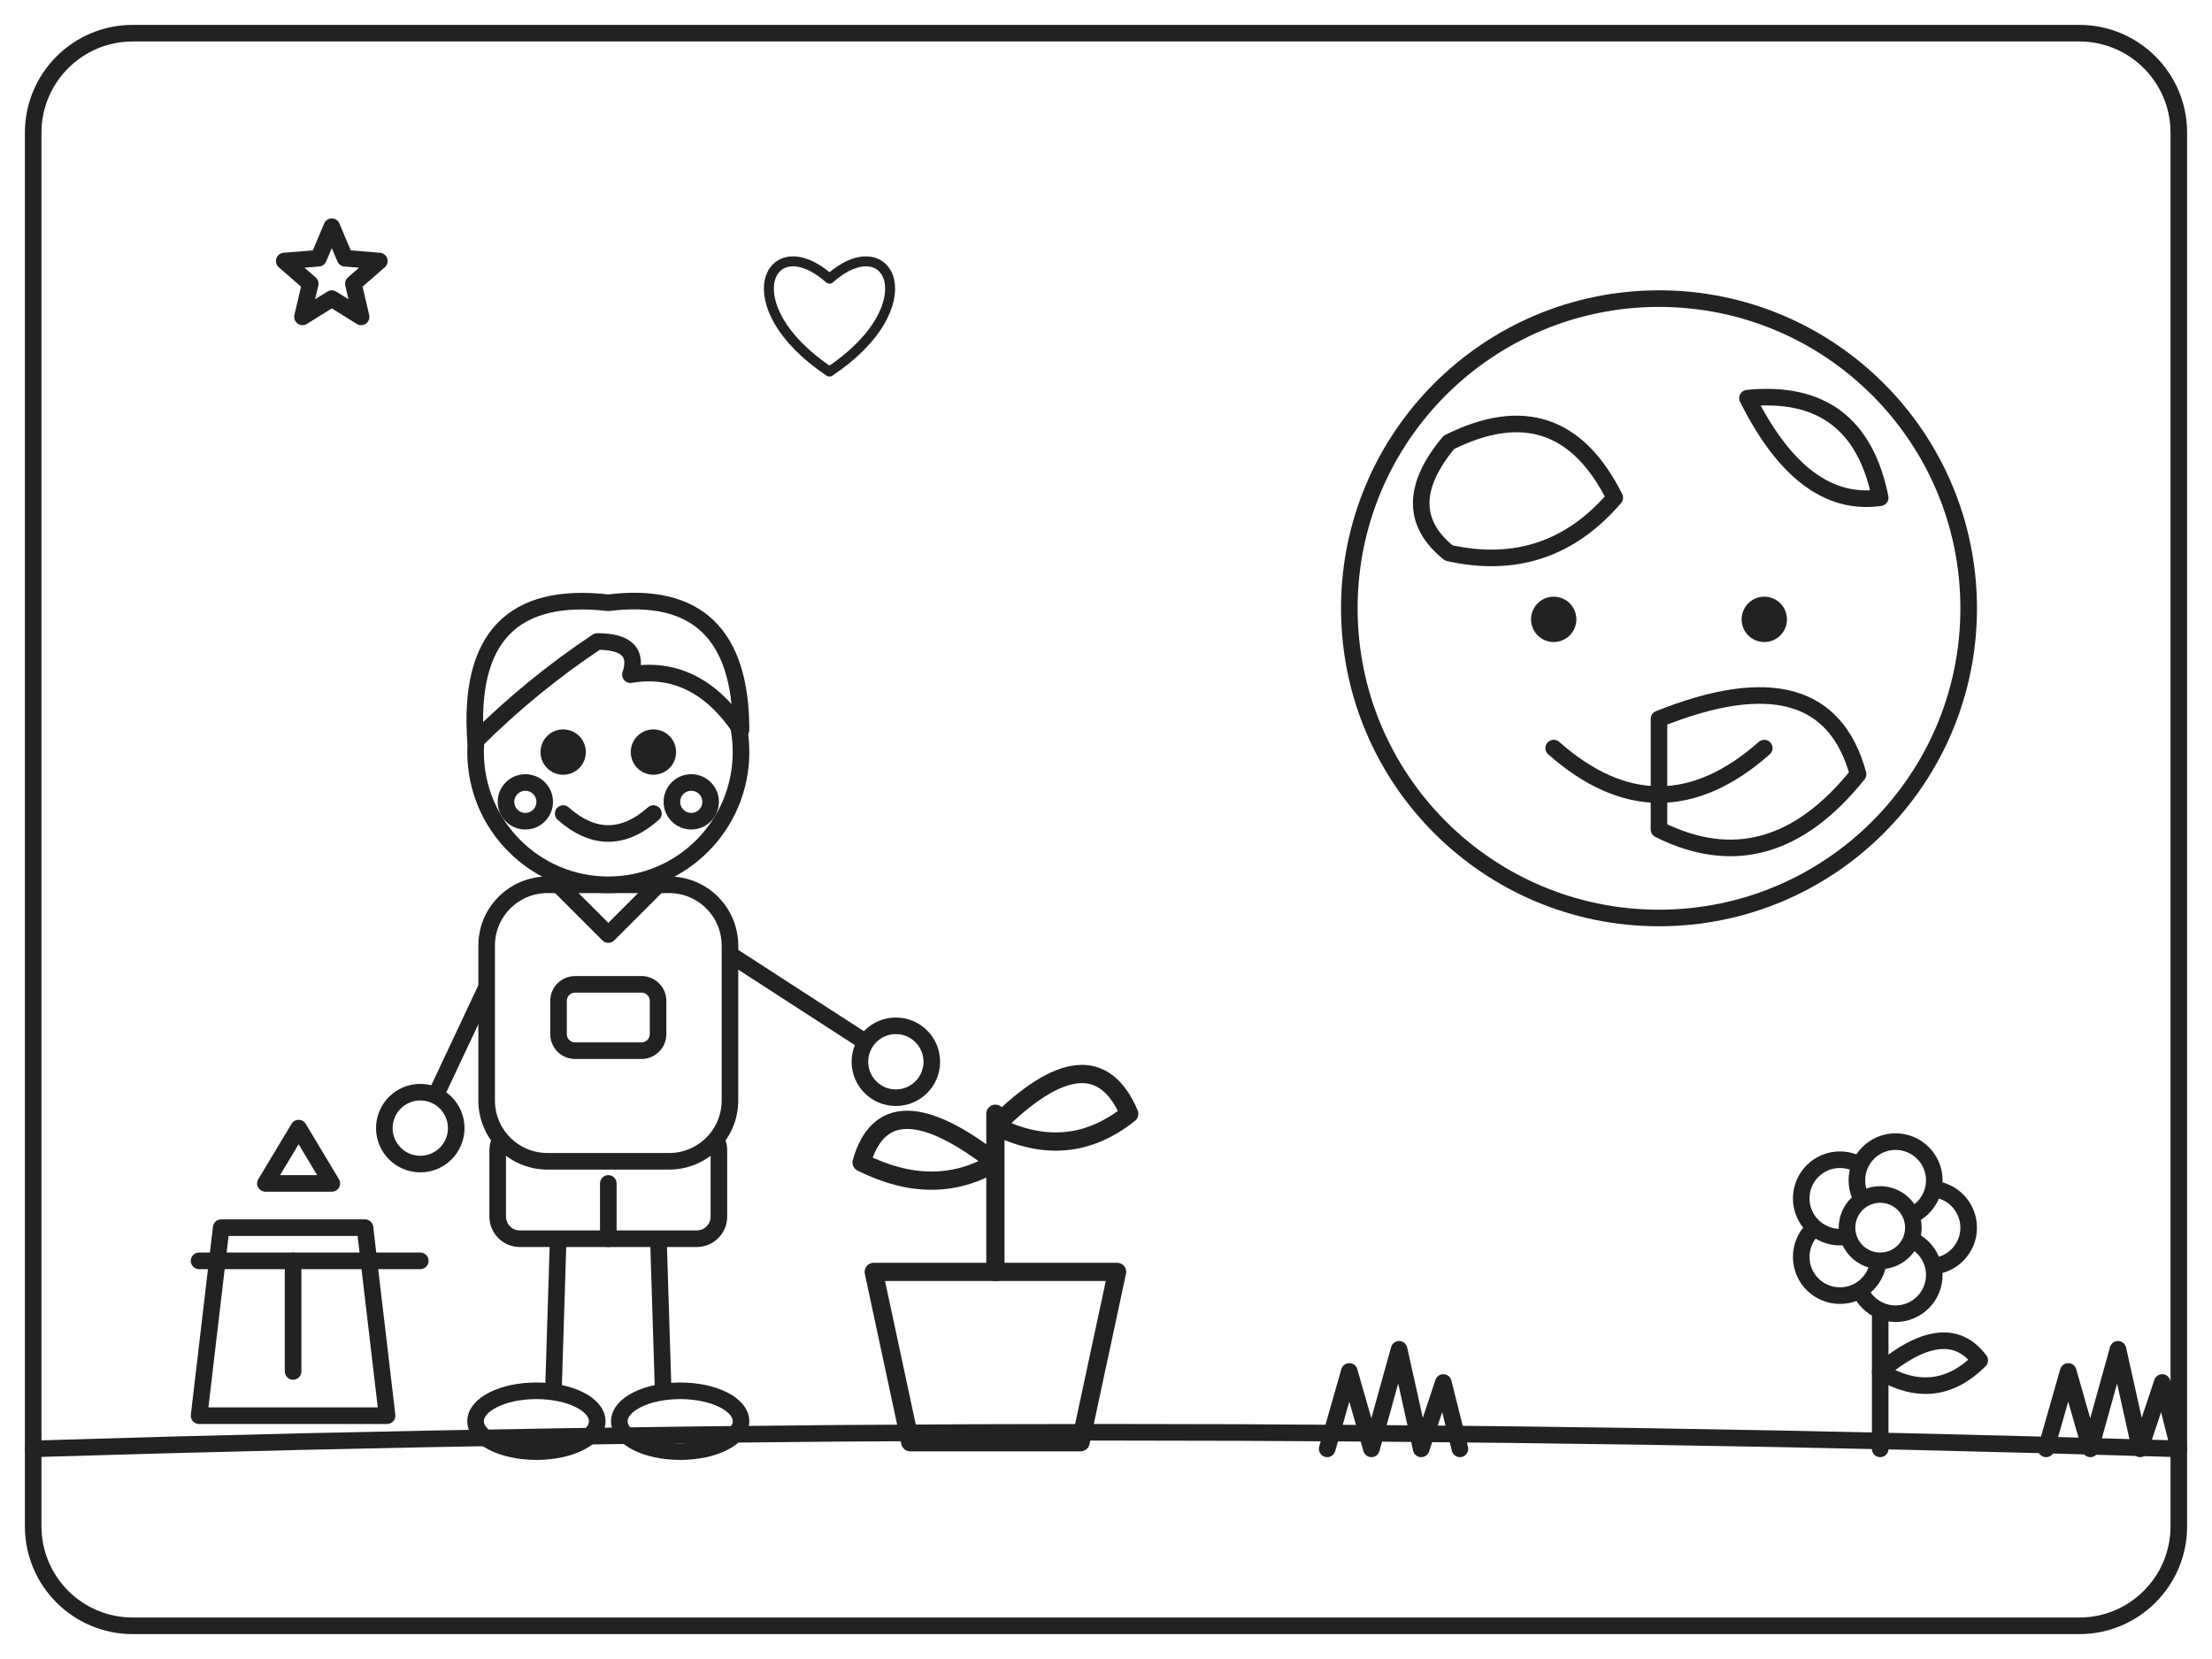
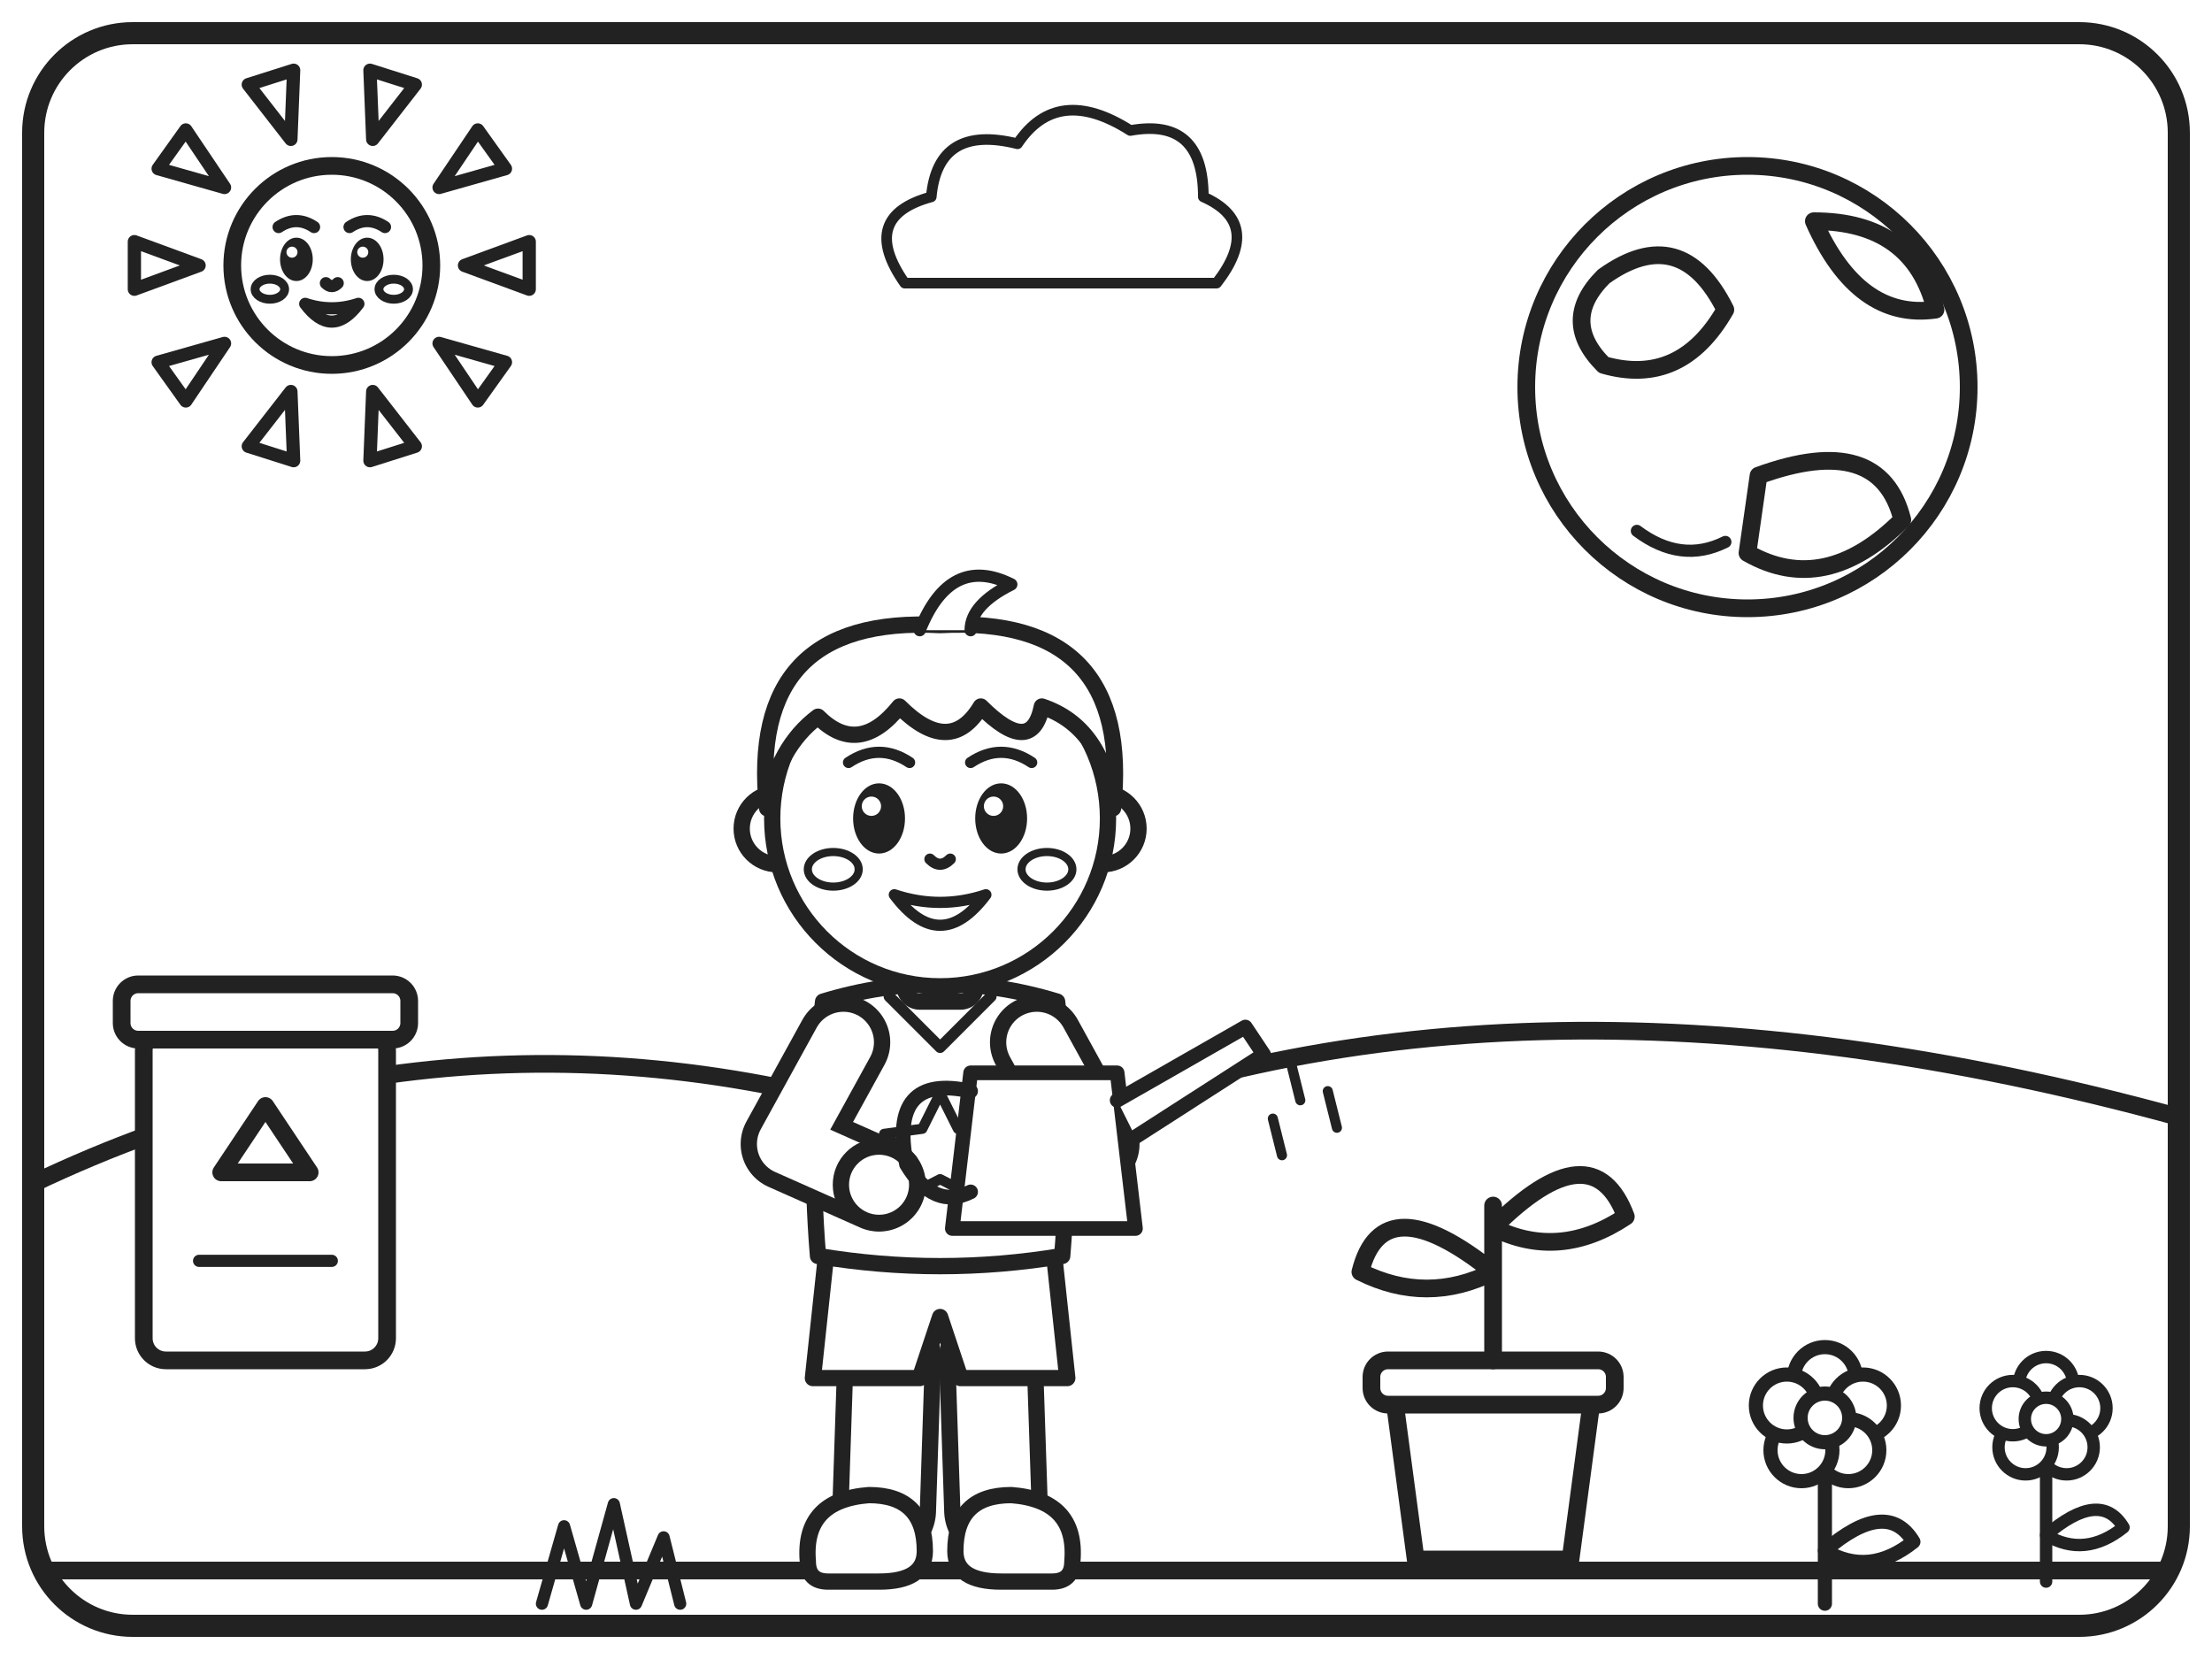
<svg xmlns="http://www.w3.org/2000/svg" viewBox="0 0 400 300" width="800" height="600">
-   <rect x="0" y="0" width="400" height="300" fill="#fff" />
-   <g fill="none" stroke="#222" stroke-width="3" stroke-linecap="round" stroke-linejoin="round">
-     <rect x="6" y="6" width="388" height="288" rx="18" fill="#fff" />
-     <circle cx="300" cy="110" r="56" fill="#fff" />
-     <path d="M 262 80 Q 282 70 292 90 Q 280 104 262 100 Q 252 92 262 80 Z M 300 130 Q 330 118 336 140 Q 320 160 300 150 Z M 316 72 Q 336 70 340 90 Q 326 92 316 72 Z" fill="#fff" />
-     <g transform="translate(300,114) scale(1,1)">
-       <circle cx="-19.04" cy="-2" r="2.6" fill="#222" />
-       <circle cx="19.04" cy="-2" r="2.6" fill="#222" />
-       <path d="M -19.04 21.28 Q 0 38.08 19.04 21.28" fill="none" />
+   <rect width="400" height="300" fill="#fff" />
+   <clipPath id="c">
+     <rect x="6" y="6" width="388" height="288" rx="18" />
+   </clipPath>
+   <g fill="none" stroke="#222" stroke-width="3.2" stroke-linecap="round" stroke-linejoin="round">
+     <g clip-path="url(#c)">
+       <path d="M 84.0 48.0 L 95.7 52.3 L 95.7 43.7 Z" fill="#fff" stroke-width="2.4" />
+       <path d="M 79.4 62.1 L 86.4 72.5 L 91.4 65.5 Z" fill="#fff" stroke-width="2.4" />
+       <path d="M 67.4 70.8 L 66.9 83.3 L 75.1 80.7 Z" fill="#fff" stroke-width="2.4" />
+       <path d="M 52.6 70.8 L 44.9 80.7 L 53.1 83.3 Z" fill="#fff" stroke-width="2.4" />
+       <path d="M 40.6 62.1 L 28.6 65.5 L 33.6 72.5 Z" fill="#fff" stroke-width="2.4" />
+       <path d="M 36.0 48.0 L 24.3 43.7 L 24.3 52.3 Z" fill="#fff" stroke-width="2.4" />
+       <path d="M 40.6 33.9 L 33.6 23.5 L 28.6 30.5 Z" fill="#fff" stroke-width="2.4" />
+       <path d="M 52.6 25.2 L 53.1 12.7 L 44.9 15.3 Z" fill="#fff" stroke-width="2.4" />
+       <path d="M 67.4 25.2 L 75.1 15.3 L 66.9 12.7 Z" fill="#fff" stroke-width="2.4" />
+       <path d="M 79.4 33.9 L 91.4 30.5 L 86.4 23.5 Z" fill="#fff" stroke-width="2.4" />
+       <circle cx="60.0" cy="48.0" r="18" fill="#fff" />
+       <ellipse cx="53.6" cy="46.9" rx="2.458" ry="3.42" fill="#222" stroke-width="1" />
+       <circle cx="52.8" cy="45.6" r="1.0" fill="#fff" stroke="none" />
+       <path d="M 56.794 41.053 Q 53.587 38.916 50.381 41.053" fill="none" stroke-width="2.2" />
+       <ellipse cx="66.4" cy="46.9" rx="2.458" ry="3.42" fill="#222" stroke-width="1" />
+       <circle cx="65.6" cy="45.6" r="1.0" fill="#fff" stroke="none" />
+       <path d="M 63.206 41.053 Q 66.412 38.916 69.619 41.053" fill="none" stroke-width="2.2" />
+       <path d="M 58.931 51.206 Q 60 52.275 61.069 51.206" fill="none" stroke-width="2.2" />
+       <path d="M 55.191 54.947 Q 60 61.359 64.809 54.947 Q 60 56.55 55.191 54.947 Z" fill="#fff" stroke-width="2.2" />
+       <ellipse cx="48.8" cy="52.3" rx="2.672" ry="1.817" fill="none" stroke-width="1.6" />
+       <ellipse cx="71.2" cy="52.3" rx="2.672" ry="1.817" fill="none" stroke-width="1.6" />
+       <circle cx="316.0" cy="70.0" r="40" fill="#fff" />
+       <path d="M 290 50 Q 304 40 312 56 Q 304 70 290 66 Q 282 58 290 50 Z M 318 86 Q 340 78 344 94 Q 330 108 316 100 Z M 328 40 Q 346 40 350 56 Q 336 58 328 40 Z" fill="#fff" />
+       <path d="M 296 96 q 8 6 16 2" fill="none" stroke-width="2.2" />
+       <g transform="translate(190.0,44.0) scale(0.6,0.6)">
+         <path d="M -44 12 Q -58 -8 -36 -14 Q -34 -36 -10 -30 Q 2 -48 24 -34 Q 46 -38 46 -14 Q 64 -6 50 12 Z" fill="#fff" />
+       </g>
+       <path d="M 6 214 Q 90 174 180 208 Q 270 168 394 202 L 394 284 L 6 284 Z" fill="#fff" />
+       <rect x="26.0" y="186.0" width="44.0" height="60.0" rx="4" fill="#fff" />
+       <rect x="22.0" y="178.0" width="52.0" height="10.0" rx="3" fill="#fff" />
+       <path d="M 48 200 l 8 12 l -16 0 Z" fill="none" />
+       <path d="M 36 228 l 24 0" fill="none" stroke-width="2.2" />
+       <g transform="translate(170.0,286.0) scale(0.92,0.92)">
+         <path d="M -10.0 -44.0 L -11.0 -14.0" fill="none" stroke="#222" stroke-width="20.4" />
+         <path d="M -10.0 -44.0 L -11.0 -14.0" fill="none" stroke="#fff" stroke-width="14" />
+         <path d="M 10.0 -44.0 L 11.0 -14.0" fill="none" stroke="#222" stroke-width="20.4" />
+         <path d="M 10.0 -44.0 L 11.0 -14.0" fill="none" stroke="#fff" stroke-width="14" />
+         <path d="M -26 -4 Q -27 -16 -14 -17 Q -3 -17 -3 -6 Q -3 0 -12 0 L -22 0 Q -26 0 -26 -4 Z" fill="#fff" />
+         <path d="M 26 -4 Q 27 -16 14 -17 Q 3 -17 3 -6 Q 3 0 12 0 L 22 0 Q 26 0 26 -4 Z" fill="#fff" />
+         <path d="M -22 -68 L 22 -68 L 25 -40 L 4 -40 L 0 -52 L -4 -40 L -25 -40 Z" fill="#fff" />
+         <path d="M -23 -114 Q 0 -121 23 -114 Q 26 -88 24 -64 Q 0 -60 -24 -64 Q -26 -88 -23 -114 Z" fill="#fff" />
+         <path d="M -10 -115 L 0 -105 L 10 -115" fill="none" stroke-width="2.2" />
+         <path d="M 0 -96 l 3.5 7 l 7.5 1 l -5.5 5 l 1.5 7.5 l -7 -3.6 l -7 3.6 l 1.5 -7.5 l -5.5 -5 l 7.5 -1 Z" fill="#fff" stroke-width="2" />
+         <path d="M -19.0 -106.0 L -30.0 -86.0 L -12.0 -78.0" fill="none" stroke="#222" stroke-width="18.4" />
+         <path d="M -19.0 -106.0 L -30.0 -86.0 L -12.0 -78.0" fill="none" stroke="#fff" stroke-width="12" />
+         <path d="M 19.0 -106.0 L 30.0 -86.0 L 12.0 -78.0" fill="none" stroke="#222" stroke-width="18.4" />
+         <path d="M 19.0 -106.0 L 30.0 -86.0 L 12.0 -78.0" fill="none" stroke="#fff" stroke-width="12" />
+         <circle cx="-12.0" cy="-78.0" r="7.5" fill="#fff" />
+         <circle cx="12.0" cy="-78.0" r="7.5" fill="#fff" />
+         <g transform="translate(6.0,-100.0) scale(0.9,0.9)">
+           <path d="M 0 0 L 32 0 L 36 34 L -4 34 Z" fill="#fff" />
+           <path d="M 32 6 L 60 -10 L 64 -4 L 36 14" fill="#fff" />
+           <path d="M 0 4 Q -18 0 -14 20 Q -8 30 0 26" fill="none" />
+           <path d="M 70 -2 l 2 8 M 78 4 l 2 8 M 66 10 l 2 8" fill="none" stroke-width="2.2" />
+         </g>
+         <rect x="-7.0" y="-124.0" width="14.0" height="10.0" rx="3" fill="#fff" />
+         <circle cx="-32.0" cy="-148.0" r="7" fill="#fff" />
+         <circle cx="32.0" cy="-148.0" r="7" fill="#fff" />
+         <circle cx="0.0" cy="-150.0" r="33" fill="#fff" />
+         <path d="M -34 -152 Q -38 -190 0 -188 Q 38 -190 34 -152 Q 32 -168 20 -172 Q 18 -162 8 -172 Q 2 -162 -8 -172 Q -16 -162 -24 -170 Q -32 -164 -34 -152 Z" fill="#fff" />
+         <path d="M -4 -187 Q 2 -202 14 -196 Q 6 -192 6 -187" fill="#fff" stroke-width="2.4" />
+         <ellipse cx="-12.0" cy="-150.0" rx="4.6" ry="6.4" fill="#222" stroke-width="1" />
+         <circle cx="-13.5" cy="-152.4" r="1.9" fill="#fff" stroke="none" />
+         <path d="M -6.0 -161.0 Q -12.0 -165.0 -18.0 -161.0" fill="none" stroke-width="2.2" />
+         <ellipse cx="12.0" cy="-150.0" rx="4.6" ry="6.4" fill="#222" stroke-width="1" />
+         <circle cx="10.5" cy="-152.4" r="1.9" fill="#fff" stroke="none" />
+         <path d="M 6.0 -161.0 Q 12.0 -165.0 18.0 -161.0" fill="none" stroke-width="2.2" />
+         <path d="M -2.0 -142.0 Q 0 -140.0 2.0 -142.0" fill="none" stroke-width="2.2" />
+         <path d="M -9.0 -135.0 Q 0 -123.0 9.0 -135.0 Q 0 -132.0 -9.0 -135.0 Z" fill="#fff" stroke-width="2.2" />
+         <ellipse cx="-21.0" cy="-140.0" rx="5.0" ry="3.4" fill="none" stroke-width="1.6" />
+         <ellipse cx="21.0" cy="-140.0" rx="5.0" ry="3.4" fill="none" stroke-width="1.6" />
+       </g>
+       <g transform="translate(270.0,252.0) scale(1,1)">
+         <path d="M -18 0 L 18 0 L 14 30 L -14 30 Z" fill="#fff" />
+         <rect x="-22.0" y="-6.0" width="44.0" height="8.0" rx="3" fill="#fff" />
+         <path d="M 0 -6 L 0 -34 M 0 -22 Q -20 -38 -24 -22 Q -12 -16 0 -22 M 0 -30 Q 18 -48 24 -32 Q 12 -24 0 -30" fill="#fff" />
+       </g>
+       <g transform="translate(330.0,290.0) scale(0.8,0.8)">
+         <line x1="0.0" y1="0.0" x2="0.0" y2="-34.0" />
+         <path d="M 0 -12 Q 14 -24 20 -14 Q 10 -6 0 -12 Z" fill="#fff" />
+         <circle cx="0.0" cy="-51.0" r="7" fill="#fff" />
+         <circle cx="8.6" cy="-44.8" r="7" fill="#fff" />
+         <circle cx="5.3" cy="-34.7" r="7" fill="#fff" />
+         <circle cx="-5.3" cy="-34.7" r="7" fill="#fff" />
+         <circle cx="-8.6" cy="-44.8" r="7" fill="#fff" />
+         <circle cx="0.0" cy="-42.0" r="5.5" fill="#fff" />
+       </g>
+       <g transform="translate(370.0,286.0) scale(0.7,0.7)">
+         <line x1="0.0" y1="0.0" x2="0.0" y2="-34.0" />
+         <path d="M 0 -12 Q 14 -24 20 -14 Q 10 -6 0 -12 Z" fill="#fff" />
+         <circle cx="0.0" cy="-51.0" r="7" fill="#fff" />
+         <circle cx="8.6" cy="-44.8" r="7" fill="#fff" />
+         <circle cx="5.3" cy="-34.7" r="7" fill="#fff" />
+         <circle cx="-5.3" cy="-34.7" r="7" fill="#fff" />
+         <circle cx="-8.6" cy="-44.8" r="7" fill="#fff" />
+         <circle cx="0.0" cy="-42.0" r="5.5" fill="#fff" />
+       </g>
+       <g transform="translate(110.0,290.0) scale(1,1)">
+         <path d="M -12 0 L -8 -14 L -4 0 L 1 -18 L 5 0 L 10 -12 L 13 0" fill="none" stroke-width="2.2" />
+       </g>
    </g>
-     <g transform="translate(150,60) scale(0.6,0.6)">
-       <path d="M 0 12 C -30 -8 -18 -32 0 -16 C 18 -32 30 -8 0 12 Z" fill="#fff" />
-     </g>
-     <polygon points="60.0,41.0 62.4,46.7 68.6,47.2 63.9,51.3 65.3,57.3 60.0,54.0 54.7,57.3 56.1,51.3 51.4,47.2 57.6,46.7" fill="#fff" />
-     <g transform="translate(180,230) scale(1.1,1.1)">
-       <path d="M -20 0 L 20 0 L 14 28 L -14 28 Z" fill="#fff" />
-       <path d="M 0 0 L 0 -26 M 0 -18 Q -18 -32 -22 -18 Q -10 -12 0 -18 M 0 -24 Q 16 -40 22 -26 Q 12 -18 0 -24" fill="none" />
-     </g>
-     <g transform="translate(40,222) scale(1,1)">
-       <path d="M 0 0 L 26 0 L 30 34 L -4 34 Z" fill="#fff" />
-       <line x1="13" y1="6" x2="13" y2="26" />
-     </g>
-     <line x1="36" y1="228" x2="76" y2="228" />
-     <path d="M 48 214 l 6 -10 l 6 10 Z" fill="none" />
-     <g transform="translate(110,262) scale(1.0,1.0)">
-       <line x1="-9" y1="-40" x2="-10" y2="-8" />
-       <line x1="9" y1="-40" x2="10" y2="-8" />
-       <ellipse cx="-13" cy="-5" rx="11" ry="5.5" fill="#fff" />
-       <ellipse cx="13" cy="-5" rx="11" ry="5.5" fill="#fff" />
-       <line x1="-18" y1="-92" x2="-34" y2="-58" />
-       <line x1="18" y1="-92" x2="52" y2="-70" />
-       <rect x="-20" y="-58" width="40" height="20" rx="4" fill="#fff" />
-       <line x1="0" y1="-48" x2="0" y2="-38" />
-       <rect x="-22" y="-102" width="44" height="50" rx="11" fill="#fff" />
-       <path d="M -9 -102 L 0 -93 L 9 -102" fill="none" />
-       <rect x="-9" y="-84" width="18" height="12" rx="3" fill="#fff" />
-       <circle cx="-34" cy="-58" r="6.5" fill="#fff" />
-       <circle cx="52" cy="-70" r="6.5" fill="#fff" />
-       <circle cx="0" cy="-126" r="24" fill="#fff" />
-       <path d="M -24 -128 Q -26 -156 0 -153 Q 24 -156 24 -130 Q 16 -142 4 -140 Q 6 -146 -2 -146 Q -14 -138 -24 -128 Z" fill="#fff" />
-       <circle cx="-8.16" cy="-126" r="2.6" fill="#222" />
-       <circle cx="8.16" cy="-126" r="2.6" fill="#222" />
-       <path d="M -8.16 -114.88 Q 0 -107.68 8.16 -114.88" fill="none" />
-       <circle cx="-15" cy="-117" r="3.5" fill="none" />
-       <circle cx="15" cy="-117" r="3.5" fill="none" />
-     </g>
-     <path d="M 240 262 L 244 248 L 248 262 L 253 244 L 257 262 L 261 250 L 264 262" fill="none" />
-     <g transform="translate(340,262) scale(1,1)">
-       <line x1="0" y1="0" x2="0" y2="-34" />
-       <path d="M 0 -14 Q 12 -24 18 -16 Q 10 -8 0 -14 Z" fill="#fff" />
-       <circle cx="9.0" cy="-40.0" r="7" fill="#fff" />
-       <circle cx="2.781" cy="-31.44" r="7" fill="#fff" />
-       <circle cx="-7.281" cy="-34.71" r="7" fill="#fff" />
-       <circle cx="-7.281" cy="-45.29" r="7" fill="#fff" />
-       <circle cx="2.781" cy="-48.56" r="7" fill="#fff" />
-       <circle cx="0" cy="-40" r="6" fill="#fff" />
-     </g>
-     <path d="M 370 262 L 374 248 L 378 262 L 383 244 L 387 262 L 391 250 L 394 262" fill="none" />
-     <path d="M 6 262 Q 200 256 394 262" fill="none" />
+     <rect x="6" y="6" width="388" height="288" rx="18" fill="none" stroke-width="4" />
  </g>
</svg>
